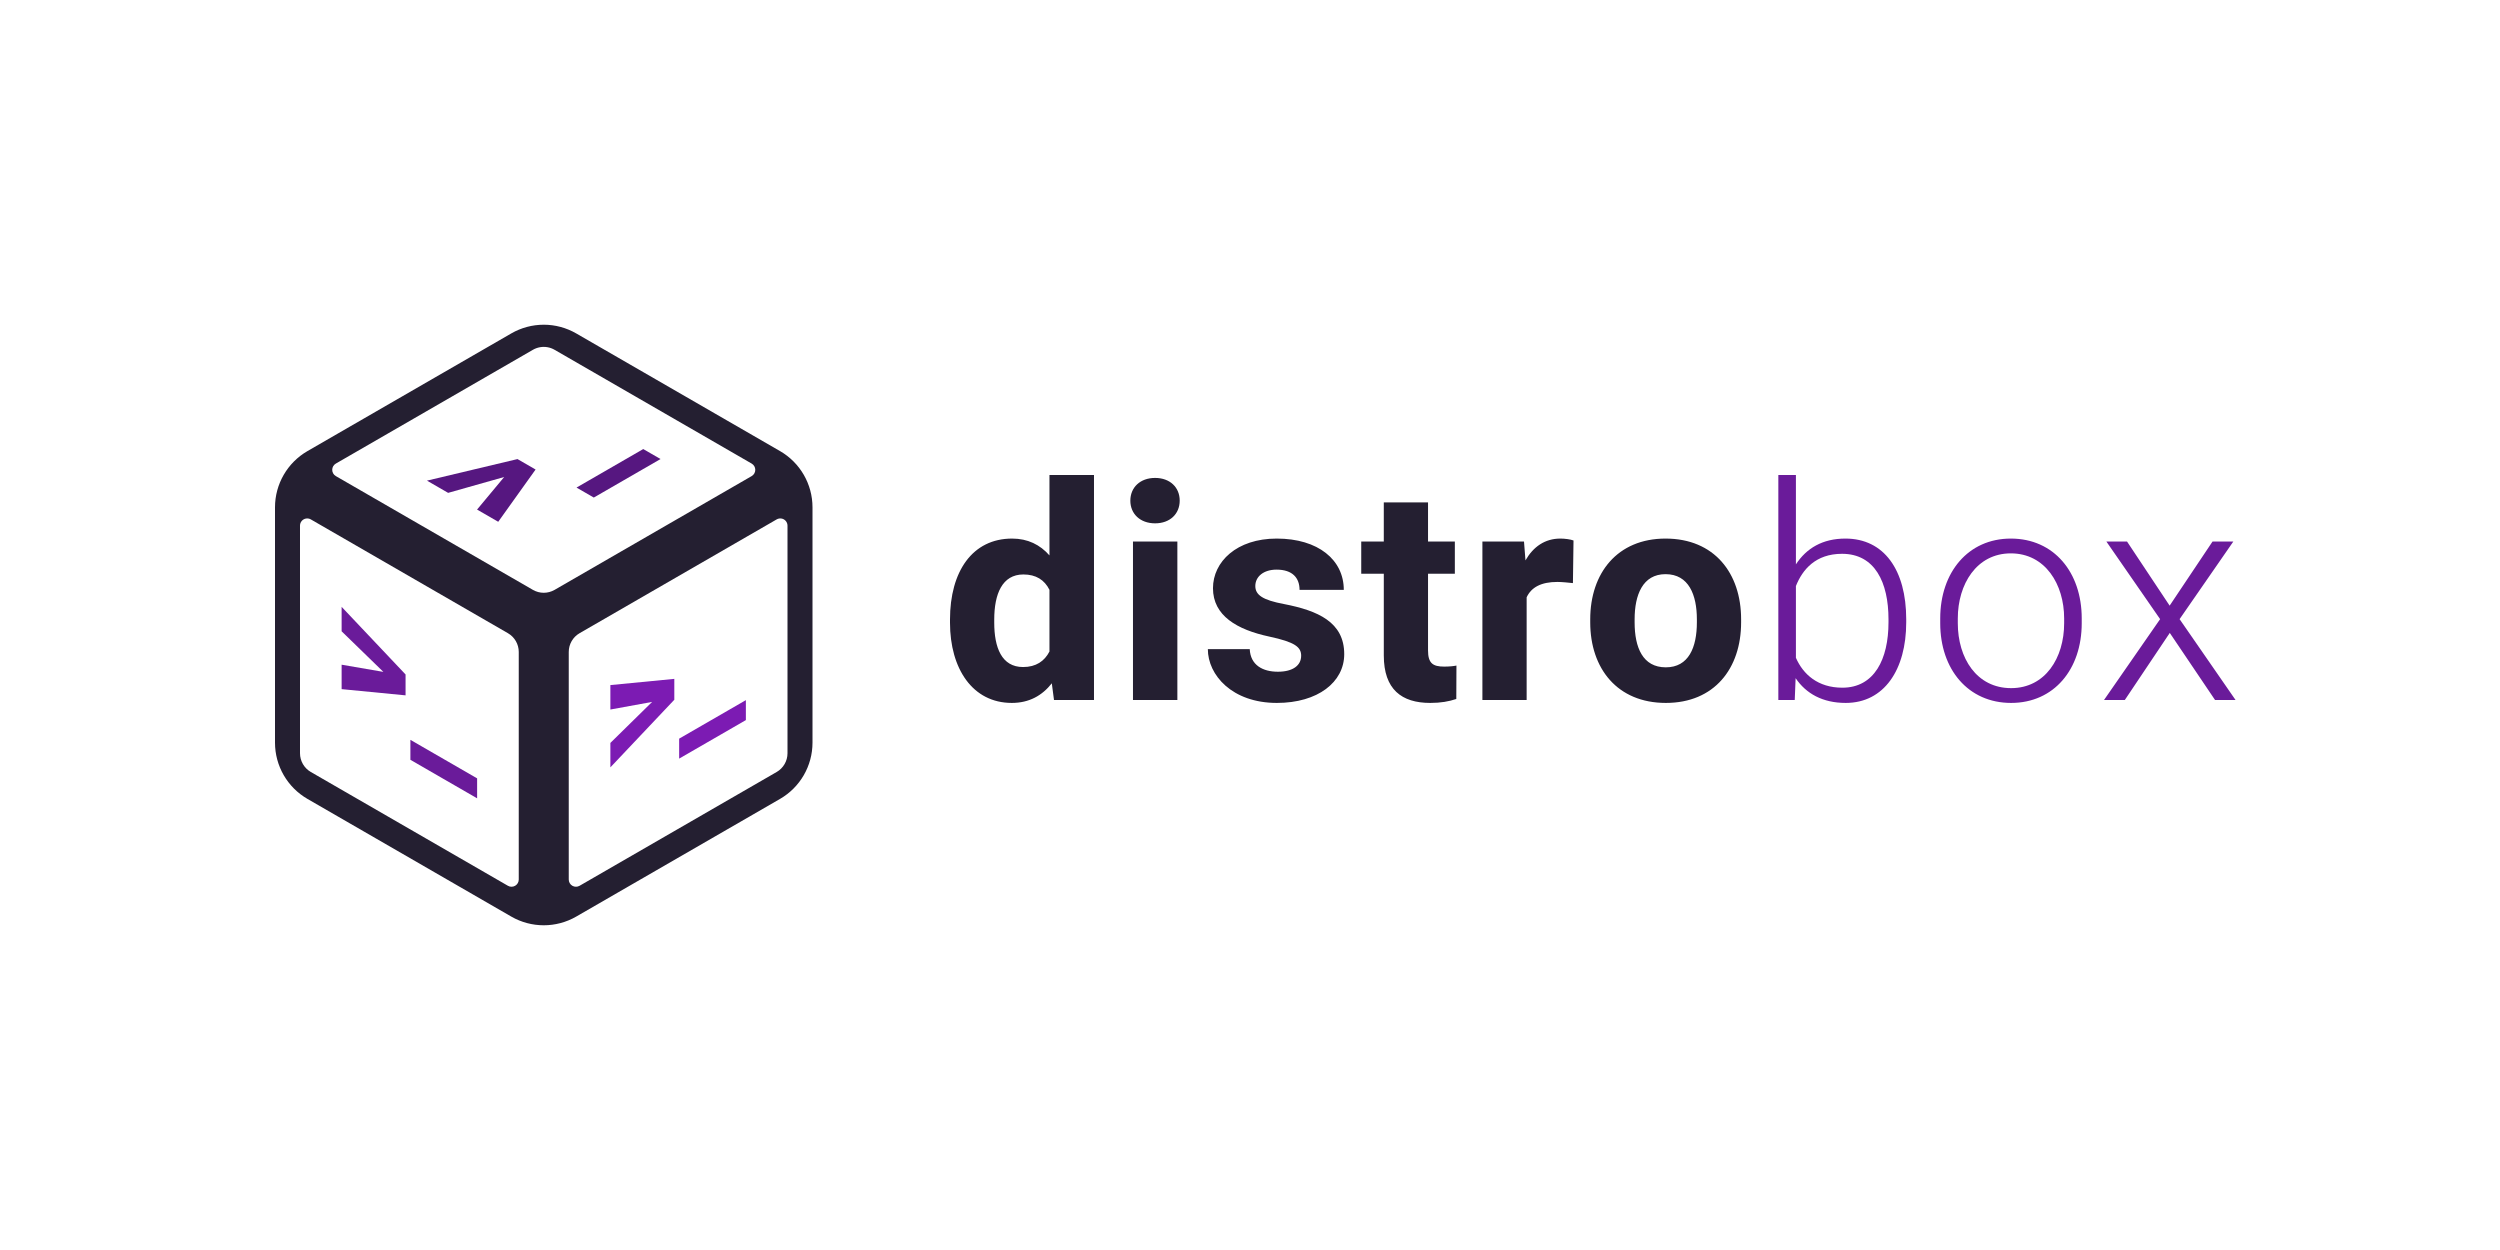
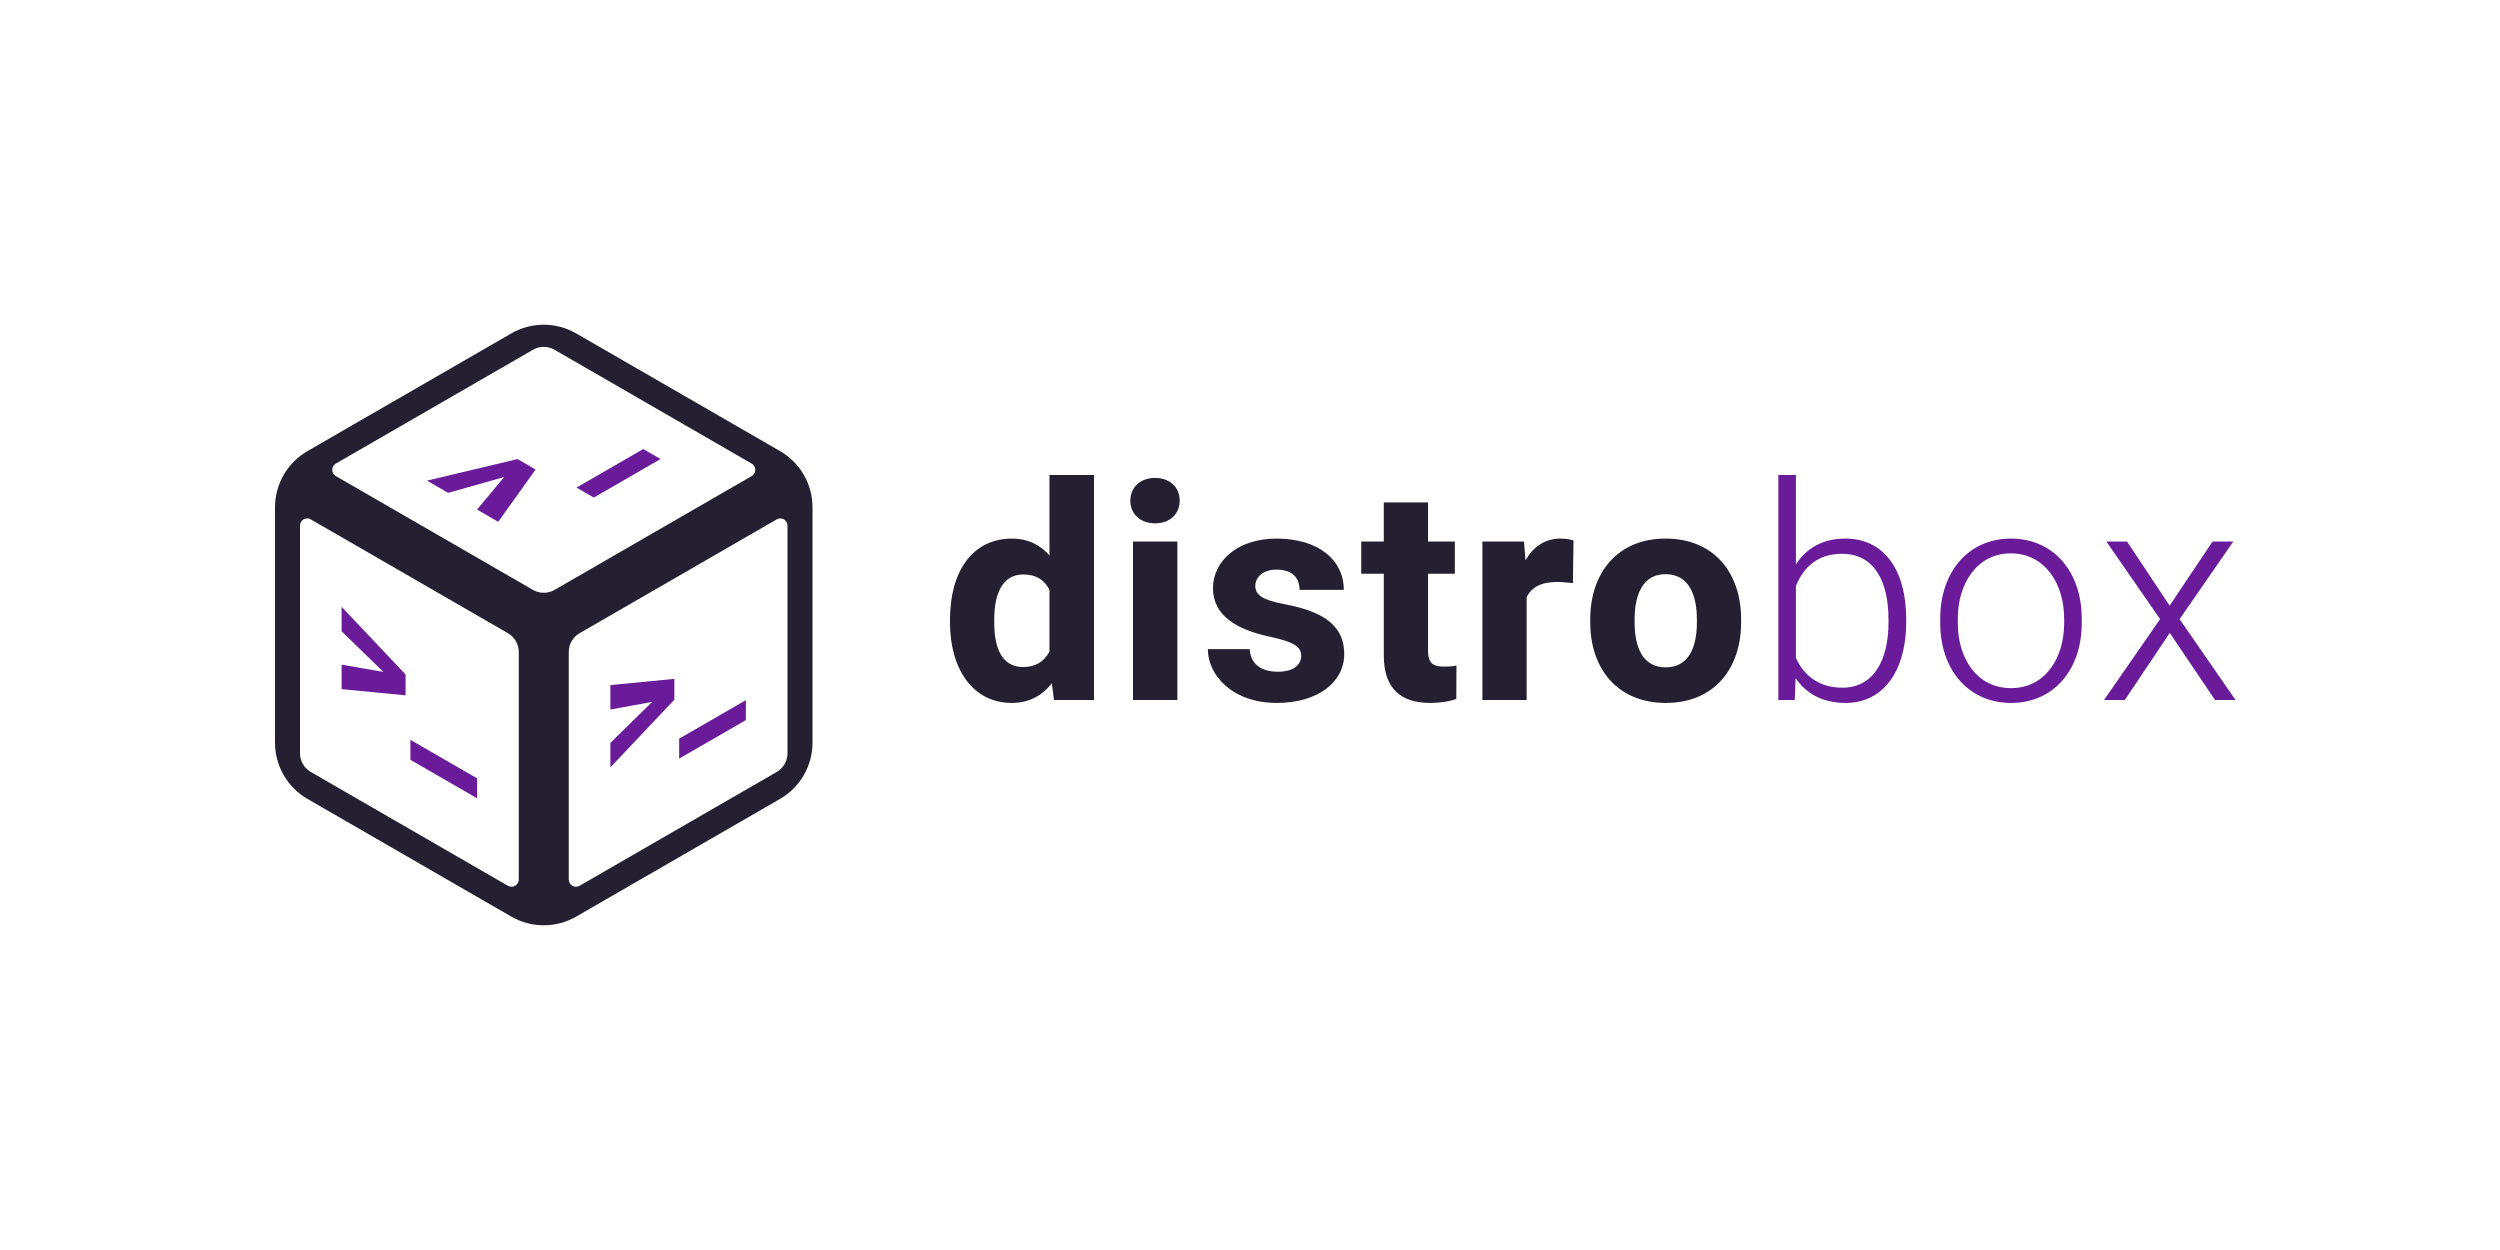
<svg xmlns="http://www.w3.org/2000/svg" xml:space="preserve" width="400" height="200">
  <defs>
    <path id="b" d="M-290 25h240v65h-240z" />
    <path id="a" d="M-68 248h35v35h-35z" />
  </defs>
  <path d="M-132 51.781a10.392 10.392 0 0 0-5.195 1.393L-169.805 72A10.392 10.392 0 0 0-175 81v37.652a10.392 10.392 0 0 0 5.195 9l32.61 18.827a10.392 10.392 0 0 0 10.39 0l32.61-18.827a10.392 10.392 0 0 0 5.195-9V81a10.392 10.392 0 0 0-5.195-9l-32.61-18.826A10.392 10.392 0 0 0-132 51.78Zm-.602 3.6a3.464 3.464 0 0 1 2.334.412L-98.732 74a1.155 1.155 0 0 1 0 2l-31.536 18.207a3.464 3.464 0 0 1-3.464 0L-165.268 76a1.155 1.155 0 0 1 0-2l31.536-18.207a3.464 3.464 0 0 1 1.13-.412zm-37.443 27.412a1.155 1.155 0 0 1 .777.137l31.536 18.207a3.464 3.464 0 0 1 1.732 3v36.414a1.155 1.155 0 0 1-1.732 1l-31.536-18.207a3.464 3.464 0 0 1-1.732-3V83.93a1.155 1.155 0 0 1 .955-1.137zm76.09 0A1.155 1.155 0 0 1-93 83.93v36.414a3.464 3.464 0 0 1-1.732 3l-31.536 18.207a1.155 1.155 0 0 1-1.732-1v-36.414a3.464 3.464 0 0 1 1.732-3l31.536-18.207a1.155 1.155 0 0 1 .777-.137z" style="fill:#241f31;fill-opacity:1;stroke-width:19.861;stroke-linecap:round;stroke-linejoin:round" transform="translate(219 .174)" />
-   <g style="font-weight:700;font-size:24px;font-family:Heebo;-inkscape-font-specification:&quot;Heebo Bold&quot;;text-align:center;text-anchor:middle;white-space:pre;shape-inside:url(#a);fill:#7c1bb3;fill-opacity:1;stroke-width:12;stroke-linecap:round;stroke-linejoin:round" transform="translate(158.314 -150.628)">
-     <path d="m-60.654 264.152 6.68-1.218-6.68 6.563v3.91l10.23-10.818v-3.342l-10.23.994zm21.679 1.691v-3.193l-10.675 6.163v3.194z" aria-label="&gt;_" style="fill:#7c1bb3;fill-opacity:1" />
+   <g style="font-weight:700;font-size:24px;font-family:Heebo;-inkscape-font-specification:&quot;Heebo Bold&quot;;text-align:center;text-anchor:middle;white-space:pre;shape-inside:url(#a);fill:#6a1b9a;fill-opacity:1;stroke-width:12;stroke-linecap:round;stroke-linejoin:round" transform="translate(158.314 -150.628)">
+     <path d="m-60.654 264.152 6.68-1.218-6.68 6.563v3.91l10.23-10.818v-3.342l-10.23.994zm21.679 1.691v-3.193l-10.675 6.163v3.194z" aria-label="&gt;_" style="fill:#6a1b9a;fill-opacity:1" />
  </g>
  <g style="font-weight:700;font-size:24px;font-family:Heebo;-inkscape-font-specification:&quot;Heebo Bold&quot;;text-align:center;text-anchor:middle;white-space:pre;shape-inside:url(#a);fill:#6a1b9a;fill-opacity:1;stroke-width:12;stroke-linecap:round;stroke-linejoin:round" transform="translate(115.314 -150.628)">
    <path d="m-60.654 251.635 6.68 6.495-6.68-1.15v3.91l10.23.995v-3.342l-10.23-10.818Zm21.679 26.725v-3.194l-10.675-6.163v3.193z" aria-label="&gt;_" style="fill:#6a1b9a;fill-opacity:1" />
  </g>
-   <g style="font-weight:700;font-size:24px;font-family:Heebo;-inkscape-font-specification:&quot;Heebo Bold&quot;;text-align:center;text-anchor:middle;white-space:pre;shape-inside:url(#a);fill:#561780;fill-opacity:1;stroke-width:12;stroke-linecap:round;stroke-linejoin:round" transform="translate(136.814 -187.868)">
-     <path d="m-65.113 266.726 8.965-2.537-4.336 5.21 3.386 1.955 5.977-8.362-2.895-1.672-14.484 3.45zm33.984-5.412-2.766-1.597-10.675 6.163 2.765 1.597z" aria-label="&gt;_" style="fill:#561780;fill-opacity:1" />
+   <g style="font-weight:700;font-size:24px;font-family:Heebo;-inkscape-font-specification:&quot;Heebo Bold&quot;;text-align:center;text-anchor:middle;white-space:pre;shape-inside:url(#a);fill:#6a1b9a;fill-opacity:1;stroke-width:12;stroke-linecap:round;stroke-linejoin:round" transform="translate(136.814 -187.868)">
+     <path d="m-65.113 266.726 8.965-2.537-4.336 5.21 3.386 1.955 5.977-8.362-2.895-1.672-14.484 3.45zm33.984-5.412-2.766-1.597-10.675 6.163 2.765 1.597z" aria-label="&gt;_" style="fill:#6a1b9a;fill-opacity:1" />
  </g>
  <g aria-label="distrobox" style="font-weight:300;font-size:48px;font-family:Heebo;-inkscape-font-specification:&quot;Heebo Light&quot;;letter-spacing:.8px;white-space:pre;shape-inside:url(#b);fill:#318ae8;stroke-width:12;stroke-linecap:round;stroke-linejoin:round" transform="translate(440.523 46.755)">
    <path d="M-288.523 52.377v.493c0 7.36 3.609 12.843 9.89 12.843 2.766 0 4.852-1.171 6.399-3.14l.351 2.672h6.399v-36h-7.125v12.867c-1.5-1.711-3.47-2.695-5.977-2.695-6.351 0-9.937 5.25-9.937 12.96zm7.078.493v-.493c0-4.078 1.265-7.218 4.664-7.218 2.015 0 3.375.867 4.172 2.46v9.868c-.797 1.547-2.157 2.484-4.22 2.484-3.444 0-4.616-3.14-4.616-7.101zm21.776-19.524c0 2.11 1.57 3.633 3.961 3.633 2.39 0 3.938-1.523 3.938-3.633 0-2.11-1.547-3.633-3.938-3.633-2.39 0-3.96 1.524-3.96 3.633zm7.524 31.899v-25.36h-7.102v25.36zm19.807-7.078c0 1.523-1.289 2.554-3.726 2.554-2.414 0-4.383-1.054-4.5-3.61h-6.703c0 4.126 3.867 8.602 11.039 8.602 6.562 0 10.781-3.328 10.781-7.804 0-5.133-4.219-6.961-9.633-8.016-3.398-.633-4.593-1.453-4.593-2.883 0-1.5 1.312-2.625 3.398-2.625 2.555 0 3.68 1.336 3.68 3.235h7.078c0-4.782-4.078-8.203-10.735-8.203-6.398 0-10.195 3.703-10.195 7.945 0 4.406 3.867 6.633 9 7.734 4.149.89 5.11 1.688 5.11 3.07zm24.59-13.125v-5.157h-4.29v-6.258h-7.078v6.258h-3.609v5.157h3.61V58.12c0 5.437 2.859 7.593 7.43 7.593 1.687 0 3-.234 4.17-.632l.024-5.344c-.468.094-1.148.164-1.968.164-1.782 0-2.579-.516-2.579-2.578V45.042zm11.488 20.203v-16.43c.75-1.617 2.343-2.46 4.92-2.46.728 0 1.806.116 2.485.187l.094-6.82c-.492-.188-1.406-.305-2.11-.305-2.46 0-4.335 1.312-5.577 3.492l-.235-3.024h-6.656v25.36zm10.174-12.915v.493c0 7.383 4.336 12.89 12.094 12.89 7.758 0 12.047-5.507 12.047-12.89v-.492c0-7.383-4.29-12.914-12.094-12.914-7.711 0-12.047 5.53-12.047 12.914zm7.102.493v-.492c0-3.891 1.289-7.22 4.945-7.22 3.727 0 5.016 3.329 5.016 7.22v.492c0 4.008-1.313 7.195-4.97 7.195-3.702 0-4.991-3.187-4.991-7.195z" style="font-weight:700;-inkscape-font-specification:&quot;Heebo Bold&quot;;fill:#241f31" />
    <path d="M-135.528 52.823v-.492c0-7.875-3.54-12.914-9.727-12.914-3.656 0-6.234 1.546-7.922 4.125V29.245h-2.812v36h2.625l.14-3.493c1.665 2.461 4.313 3.961 8.016 3.961 6.14 0 9.68-5.32 9.68-12.89zm-2.836-.492v.492c0 5.906-2.273 10.453-7.383 10.453-3.89 0-6.258-2.11-7.43-4.781V47.01c1.055-2.648 3.164-5.156 7.383-5.156 5.25 0 7.43 4.57 7.43 10.477zm8.277-.141v.773c0 7.383 4.476 12.75 11.343 12.75 6.844 0 11.297-5.367 11.297-12.75v-.773c0-7.383-4.453-12.773-11.344-12.773-6.82 0-11.296 5.39-11.296 12.773zm2.812.773v-.773c0-5.46 3-10.406 8.484-10.406 5.508 0 8.532 4.945 8.532 10.406v.773c0 5.555-3.024 10.383-8.485 10.383-5.531 0-8.531-4.828-8.531-10.383zm33.894-2.813-6.82-10.265h-3.305l8.601 12.422-8.976 12.938h3.328l7.195-10.735 7.242 10.735h3.282l-8.954-12.938 8.602-12.422h-3.328z" style="fill:#6a1b9a;fill-opacity:1" />
  </g>
</svg>
